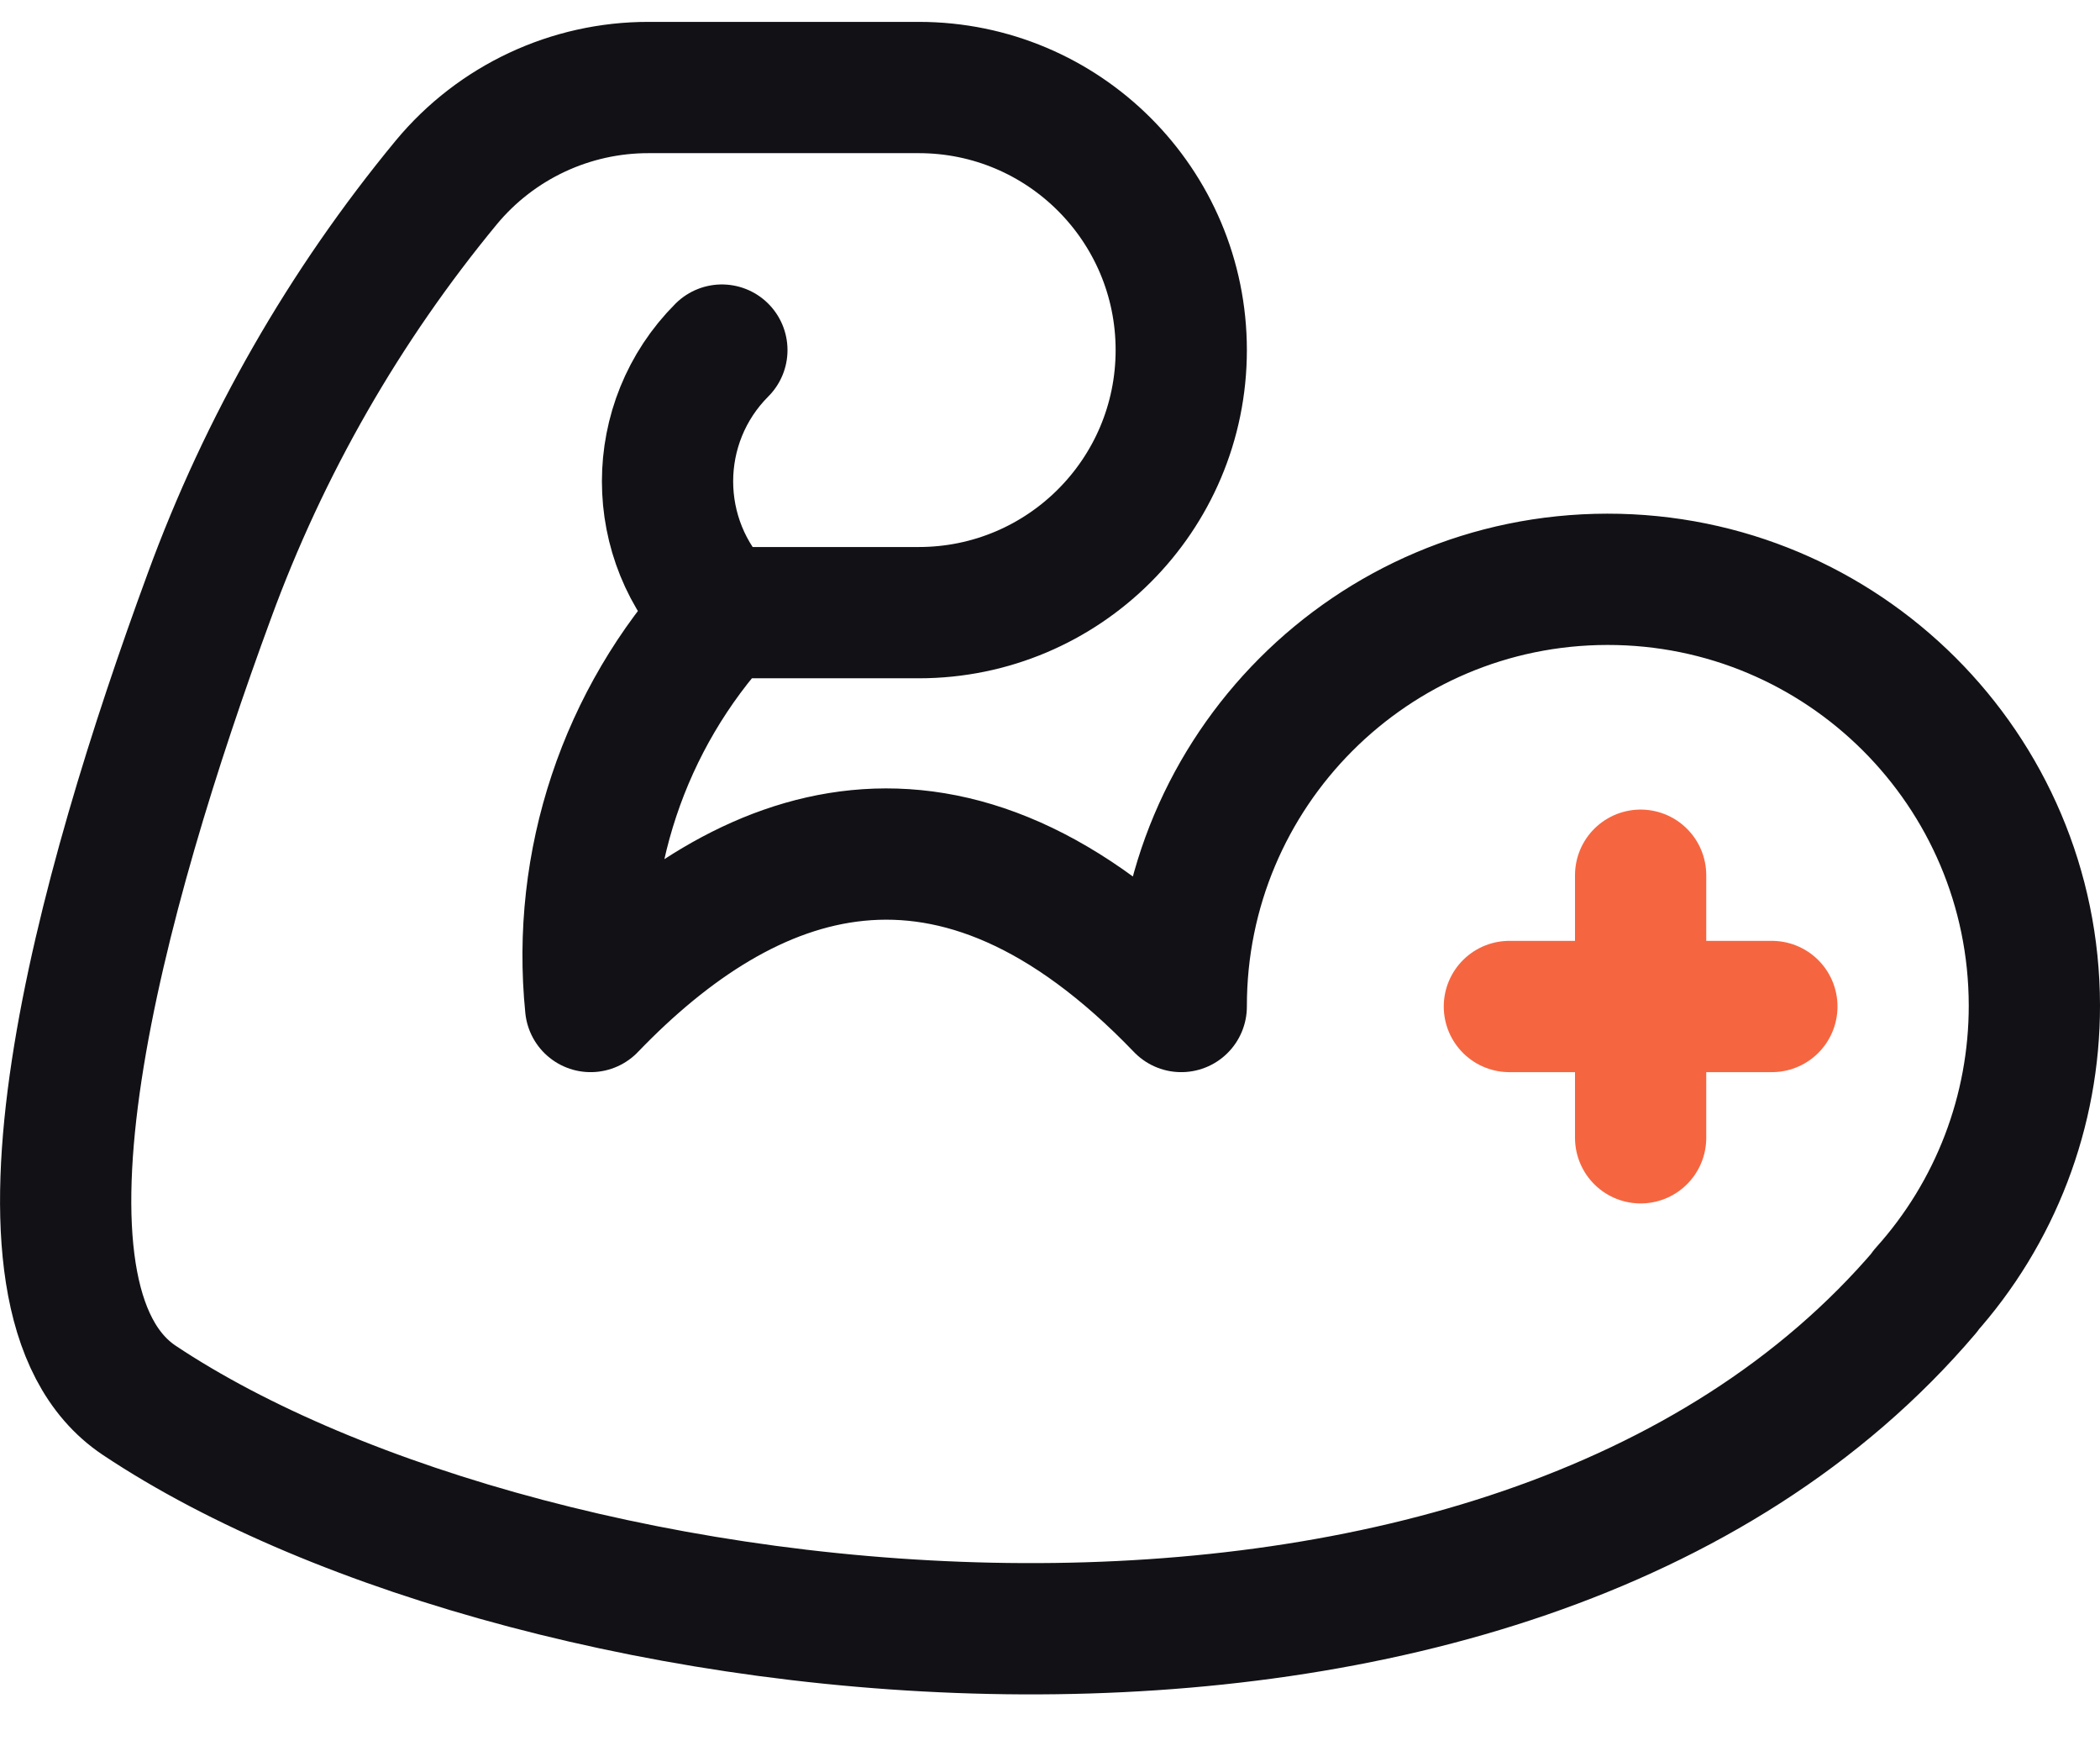
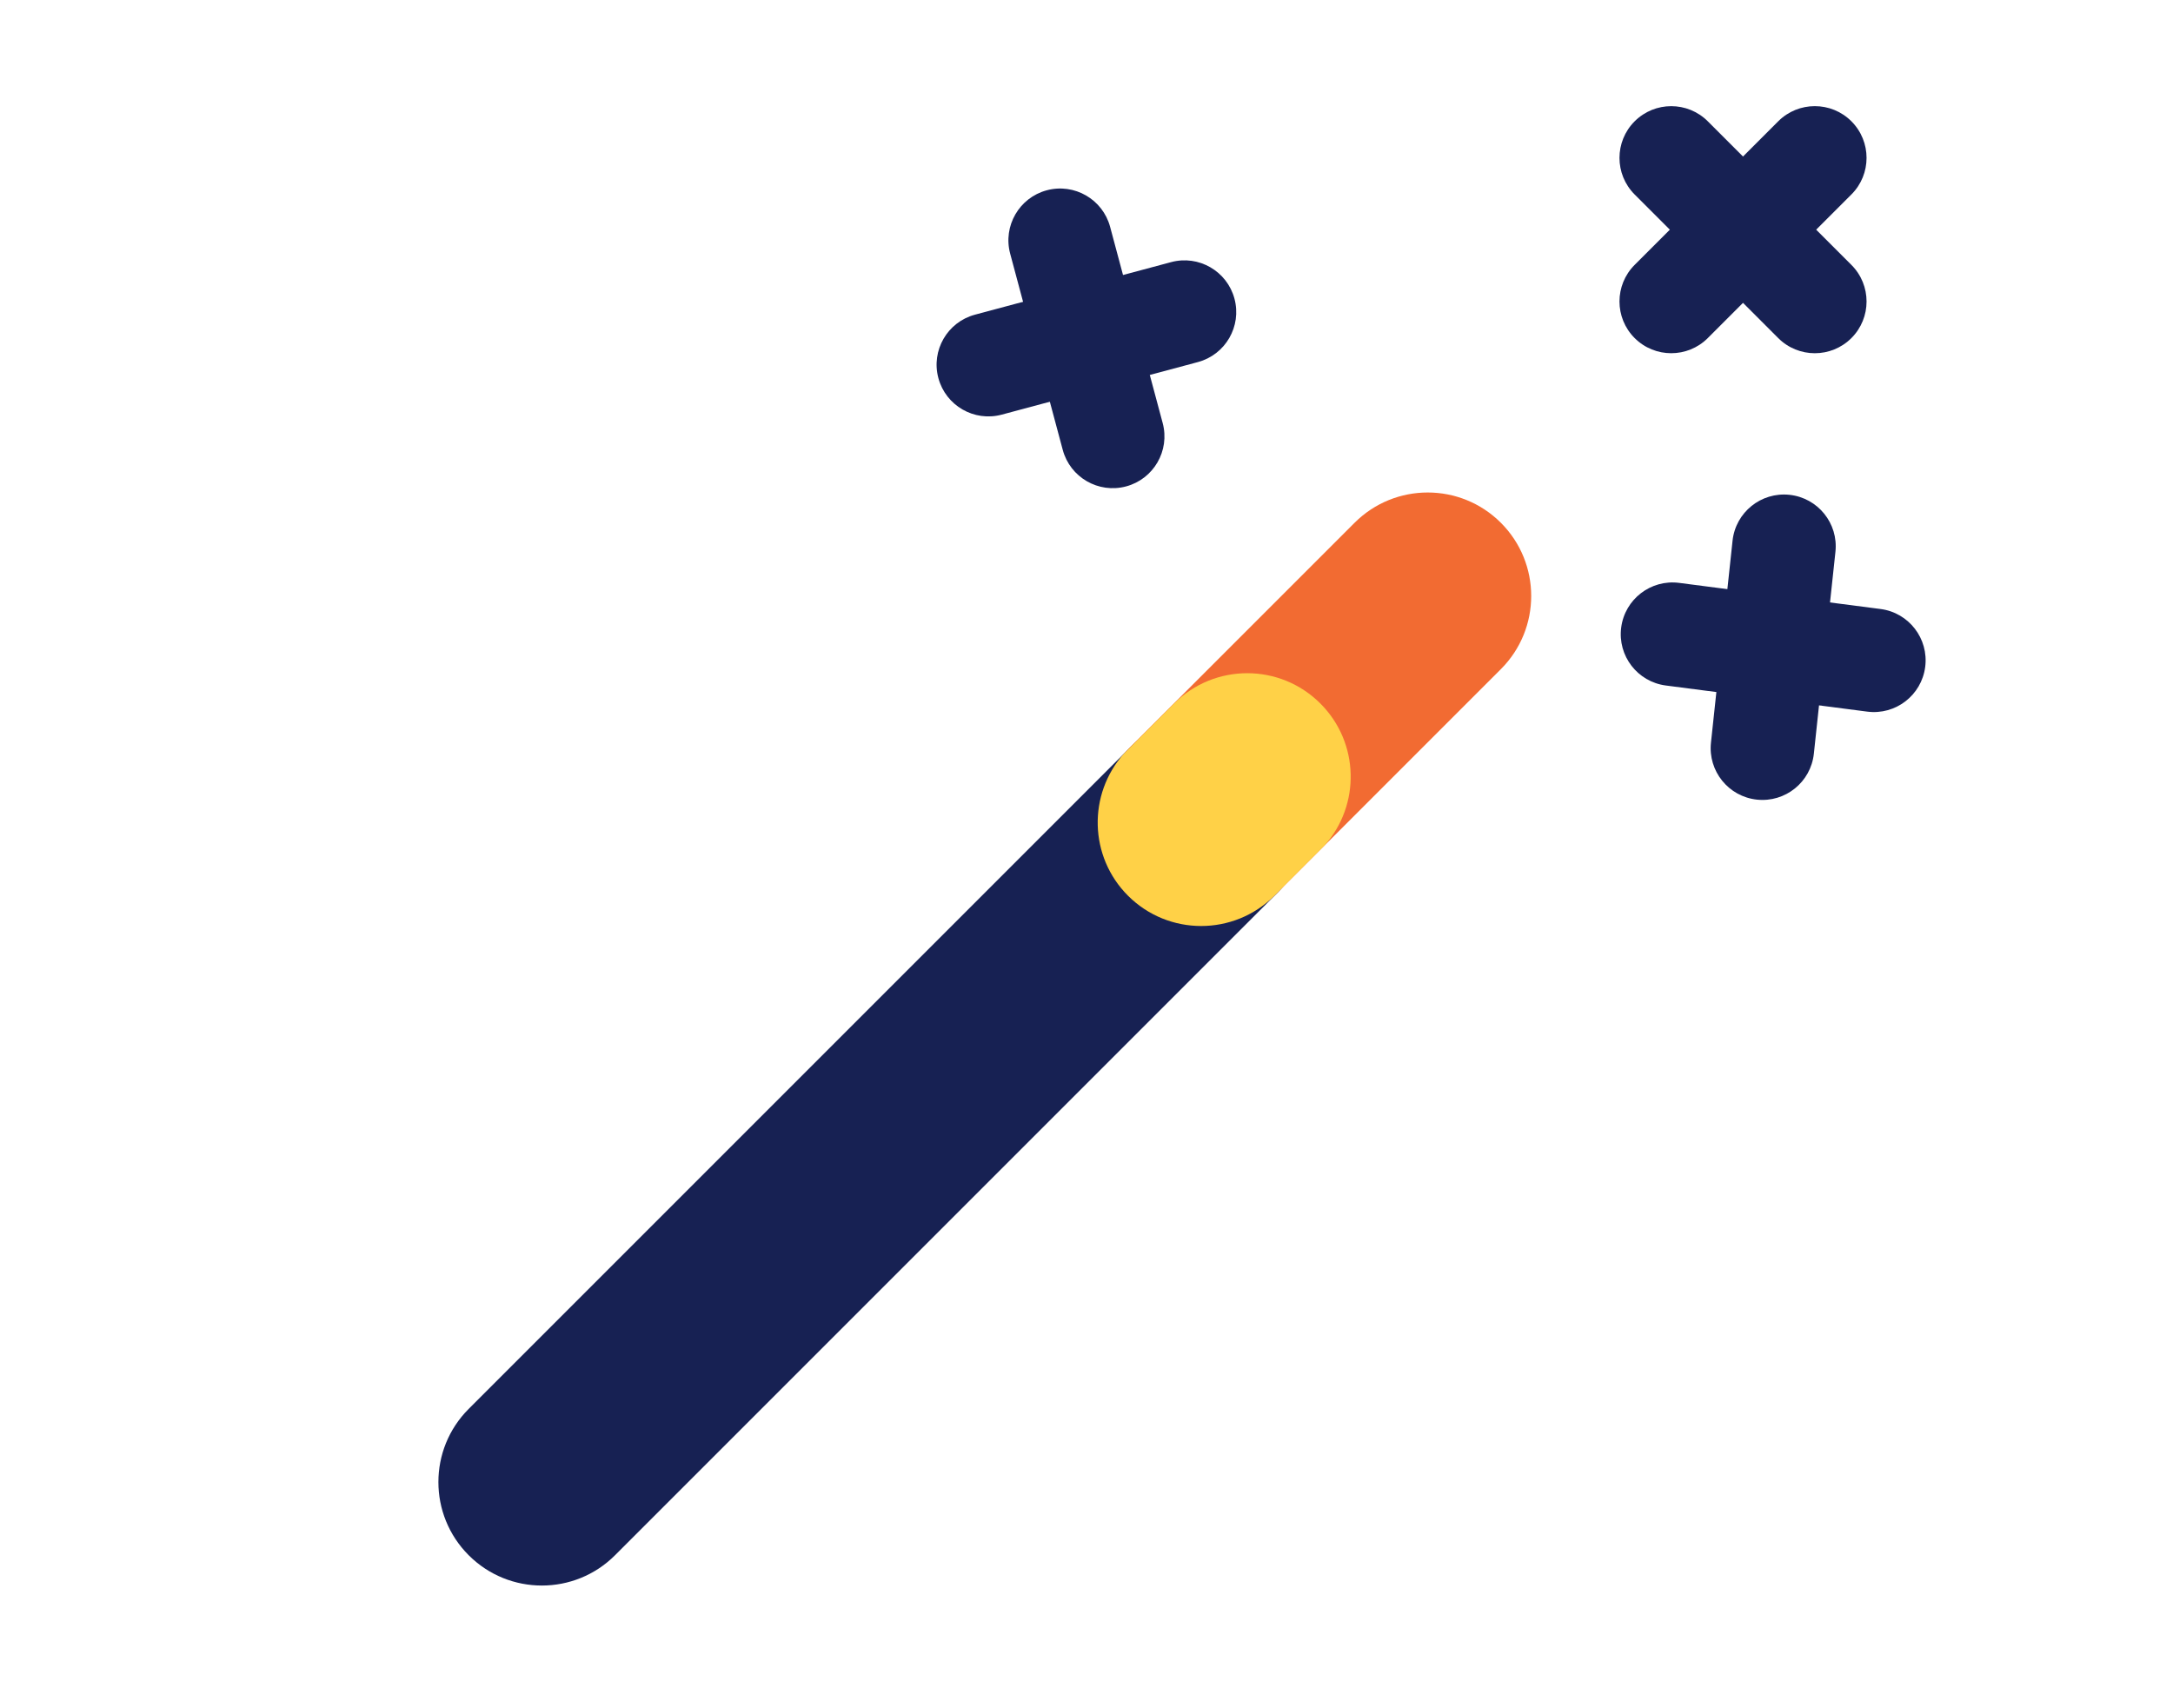
- <svg xmlns="http://www.w3.org/2000/svg" width="24px" height="20px" viewBox="0 0 24 20" version="1.1">
-   <g id="CDN" stroke="none" stroke-width="1" fill="none" fill-rule="evenodd" stroke-linecap="round" stroke-linejoin="round">
-     <g id="CDN-(promo)Rocket-CDN-(full)-Copy" transform="translate(-470, -491)" stroke-width="1.5">
-       <g id="streamline-icon-fitness-biceps@24x24" transform="translate(470, 492)">
-         <path d="M8.25,6 C7.422,5.171 7.422,3.829 8.25,3" id="Path" stroke="#121116" />
-         <path d="M22.005,13.754 C17.225,19.374 6.092,18 1.592,15 C-0.149,13.839 1.159,9.162 2.392,5.81 C3.02,4.093 3.936,2.495 5.1,1.085 C5.671,0.396 6.52,-0.002 7.415,-7.501704e-06 L10.5,-7.501704e-06 C12.157,-7.501704e-06 13.5,1.343 13.5,3 C13.5,4.657 12.157,6 10.5,6 L8.25,6 C7.13,7.217 6.584,8.855 6.75,10.5 C8.531,8.648 10.859,7.75 13.5,10.5 C13.497,7.808 15.677,5.622 18.369,5.619 C21.061,5.616 23.247,7.796 23.25,10.488 C23.251,11.694 22.806,12.857 22,13.753 L22.005,13.753 L22.005,13.754 Z" id="Path" stroke="#121116" />
-         <line x1="18.75" y1="9" x2="18.75" y2="12" id="Path" stroke="#F56640" />
-         <line x1="17.25" y1="10.5" x2="20.25" y2="10.5" id="Path" stroke="#F56640" />
-       </g>
-     </g>
-   </g>
+ <svg xmlns="http://www.w3.org/2000/svg" width="42" height="33" viewBox="0 0 42 33" fill="none">
+   <rect width="22.109" height="4" rx="2" transform="matrix(-0.707107 0.707107 0.707107 0.707107 23.2783 13.0117)" fill="#172153" />
+   <rect width="10.15" height="4" rx="2" transform="matrix(-0.707107 0.707107 0.707107 0.707107 27.5952 8.69043)" fill="#F26B32" />
+   <path fill-rule="evenodd" clip-rule="evenodd" d="M25.598 16.344C26.301 15.559 26.275 14.352 25.521 13.598C24.74 12.816 23.474 12.816 22.692 13.598L21.725 14.565C21.022 15.351 21.048 16.558 21.802 17.312C22.583 18.093 23.849 18.093 24.631 17.312L25.598 16.344Z" fill="#FFD147" />
+   <rect x="21.198" y="3.419" width="5.925" height="2" rx="1" transform="rotate(75 21.1978 3.41895)" fill="#172153" />
+   <rect x="17.878" y="6.341" width="5.925" height="2" rx="1" transform="rotate(-15 17.8779 6.34082)" fill="#172153" />
+   <rect width="5.925" height="2" rx="1" transform="matrix(-0.991692 -0.128634 -0.128634 0.991692 37.3389 11.8994)" fill="#172153" />
+   <rect width="5.925" height="2" rx="1" transform="matrix(0.106286 -0.994336 -0.994336 -0.106286 34.9521 15.5615)" fill="#172153" />
+   <rect x="36.491" y="3.052" width="5.925" height="2" rx="1" transform="rotate(135 36.4912 3.05176)" fill="#172153" />
+   <rect x="35.077" y="7.241" width="5.925" height="2" rx="1" transform="rotate(-135 35.0771 7.24121)" fill="#172153" />
</svg>
